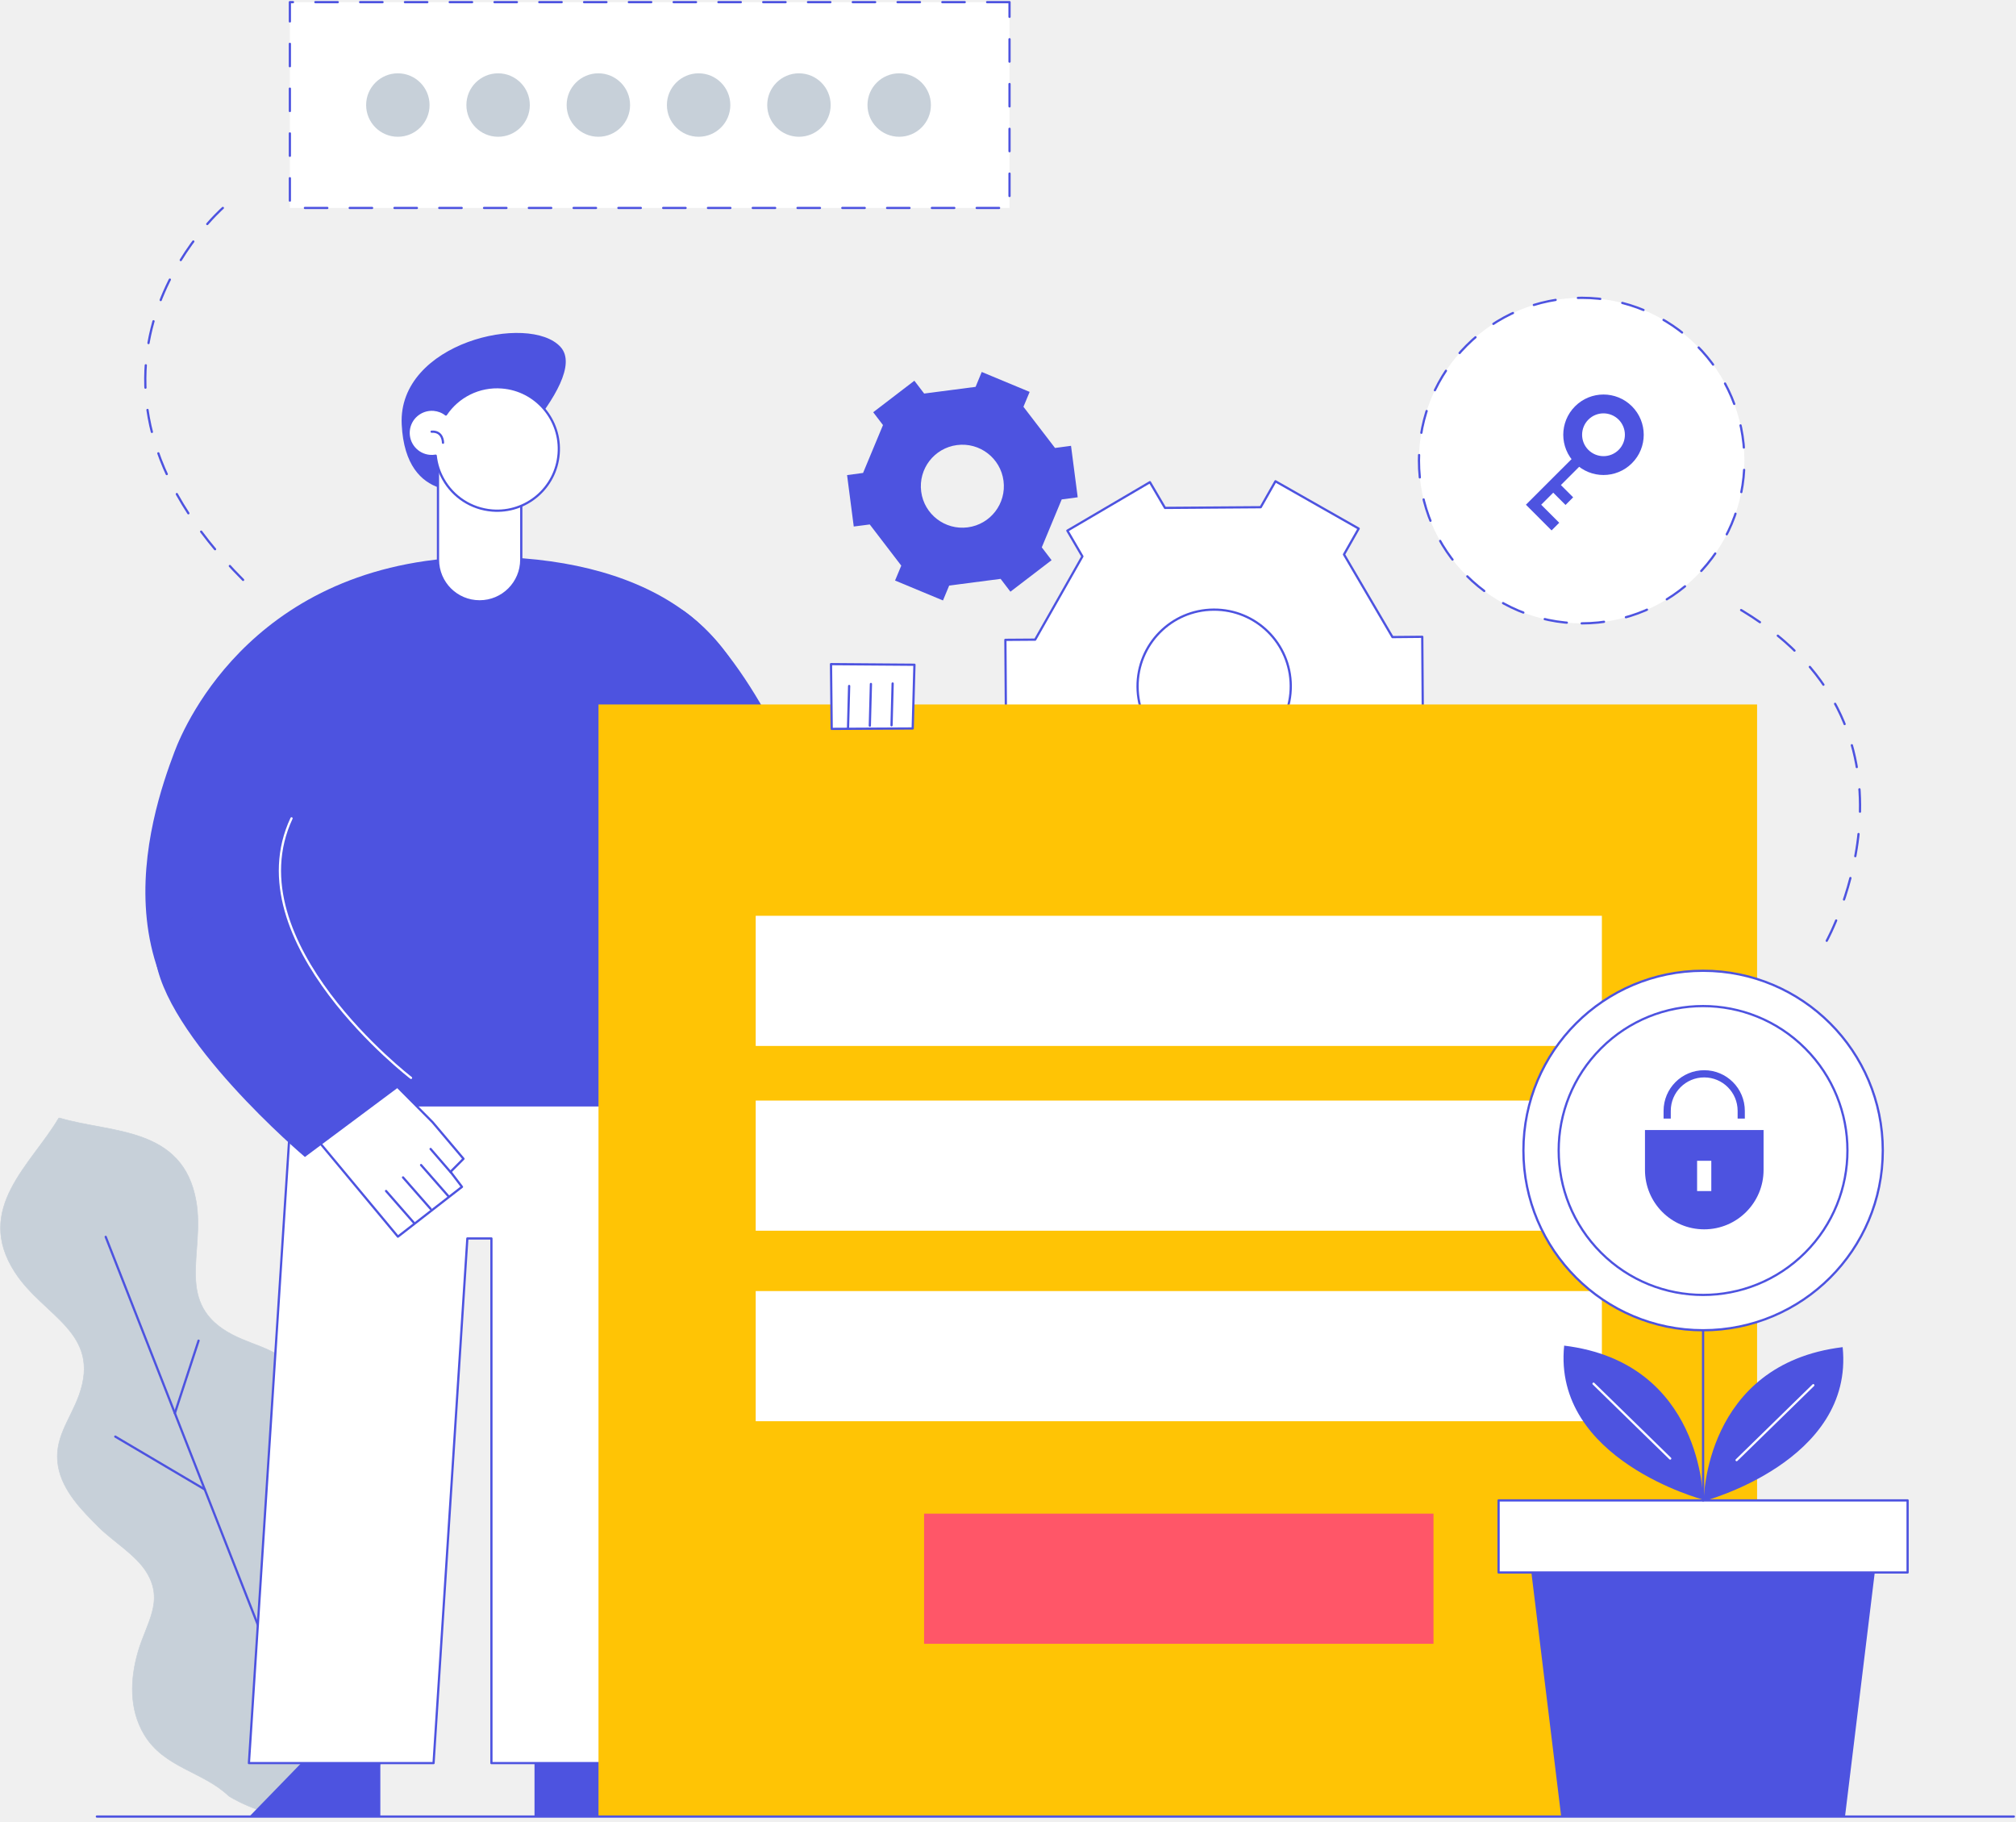
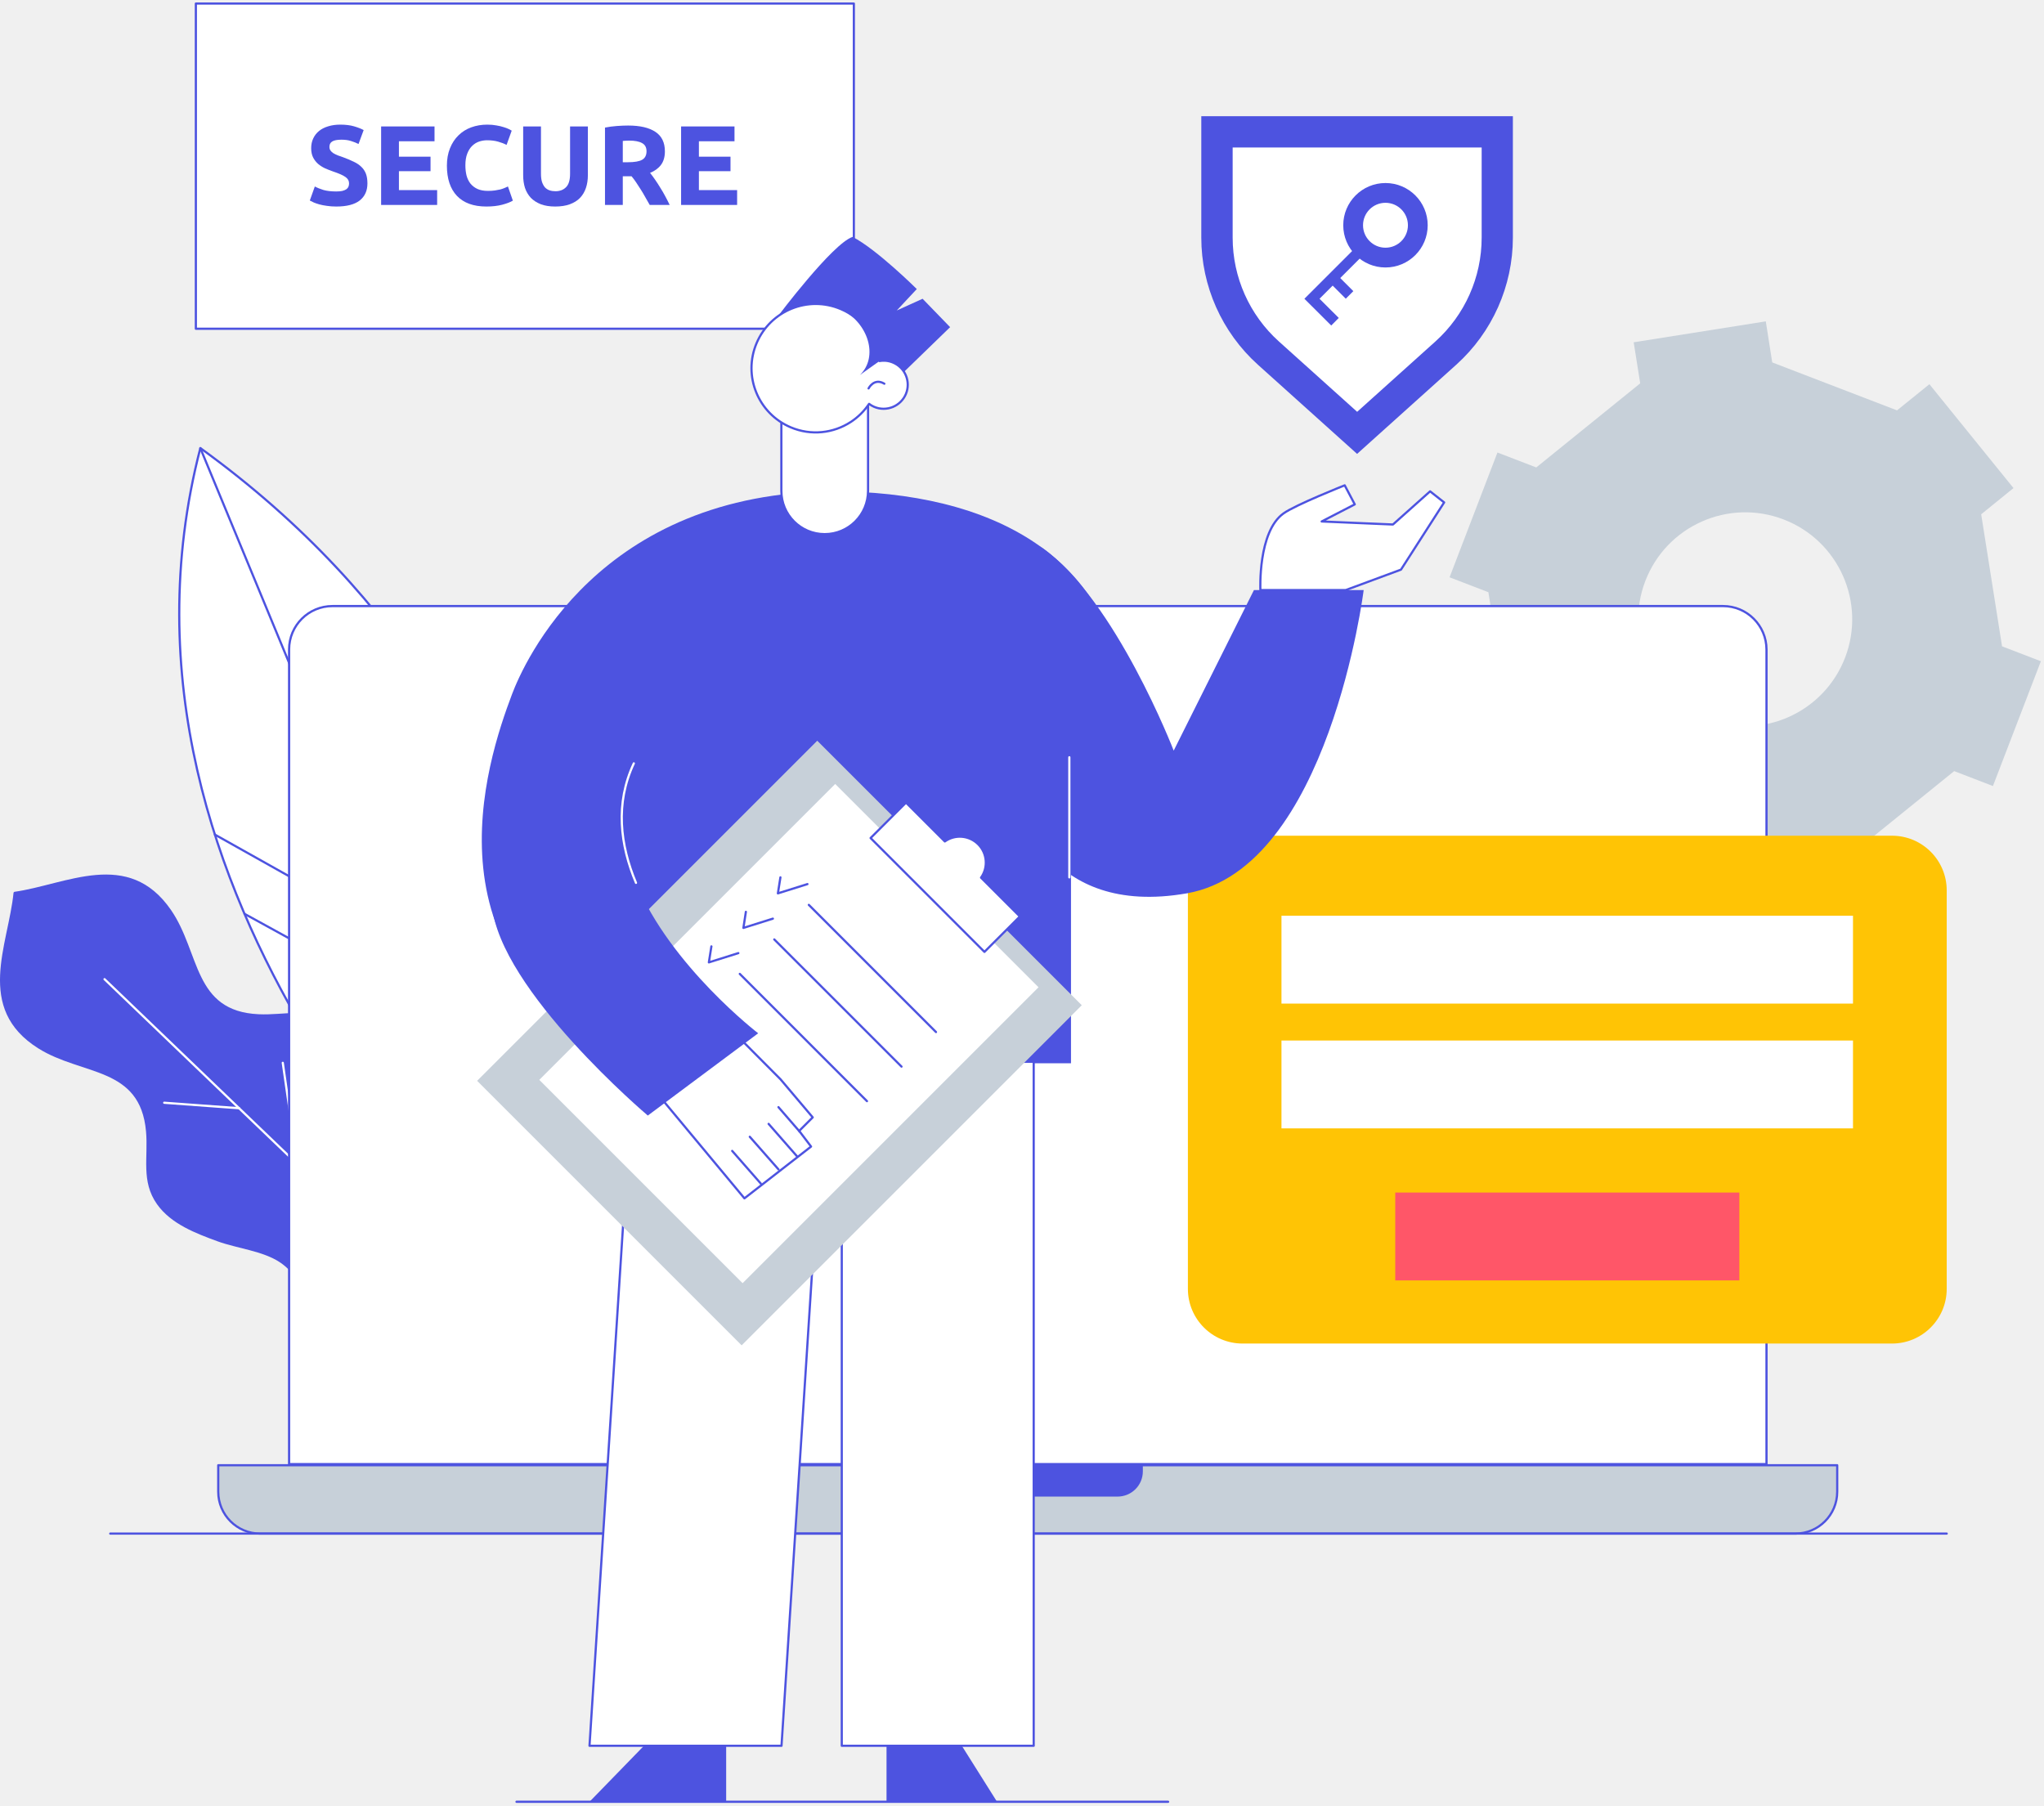
- <svg xmlns="http://www.w3.org/2000/svg" width="560" height="506" viewBox="0 0 560 506" fill="none">
-   <path d="M323.612 141.057L319.417 133.913L296.491 147.379L300.666 154.523L287.546 177.643L279.272 177.701L279.464 204.307L287.738 204.25L301.203 227.178L297.123 234.381L320.241 247.502L324.34 240.319L350.924 240.127L355.119 247.253L378.045 233.787L373.87 226.661L386.99 203.522L395.264 203.464L395.072 176.858L386.798 176.935L373.333 153.987L377.413 146.804L354.295 133.664L350.196 140.866L323.612 141.057Z" fill="white" stroke="#4D53E0" stroke-width="0.622" stroke-miterlimit="10" stroke-linecap="round" stroke-linejoin="round" />
-   <path d="M337.115 169.311C348.875 169.234 358.47 178.678 358.547 190.439C358.624 202.2 349.181 211.797 337.421 211.873C325.661 211.95 316.065 202.507 315.989 190.745C315.912 178.984 325.355 169.388 337.115 169.311Z" fill="white" stroke="#4D53E0" stroke-width="0.622" stroke-miterlimit="10" stroke-linecap="round" stroke-linejoin="round" />
-   <path d="M61.903 57.752C61.903 57.752 9.864 103.226 67.534 161.055" stroke="#4D53E0" stroke-width="0.622" stroke-miterlimit="10" stroke-linecap="round" stroke-linejoin="round" stroke-dasharray="6.22 6.22" />
-   <path d="M16.28 310.579C8.772 323.355 -7.374 335.634 4.194 353.41C12.181 365.669 28.212 370.036 21.968 387.448C19.498 394.344 14.767 399.573 16.184 407.331C17.429 414.093 22.715 419.418 27.37 424.072C31.373 428.076 37.808 431.849 40.777 436.753C45.642 444.741 40.662 450.755 38.364 458.685C36.161 466.252 35.816 474.603 40.011 481.671C45.565 491.019 56.406 491.958 63.55 498.796C63.55 498.796 96.398 520.269 109.843 480.637C113.023 471.27 117.734 462.689 115.455 452.077C113.731 444.051 107.794 438.151 101.033 434.09C93.946 429.838 86.227 428.804 84.35 419.648C83.201 414.035 85.346 406.89 85.557 401.24C85.806 394.65 86.055 387.142 82.378 381.357C78.145 374.691 71.115 374.078 64.603 370.707C48.189 362.183 56.98 348.085 54.491 333.661C50.89 312.763 30.702 314.755 16.51 310.483L16.28 310.579Z" fill="#C7D0D9" stroke="#C7D0D9" stroke-width="0.155" stroke-miterlimit="10" />
-   <path d="M29.362 343.506L92.242 503.815" stroke="#4D53E0" stroke-width="0.622" stroke-miterlimit="10" stroke-linecap="round" stroke-linejoin="round" />
-   <path d="M32.024 398.979L56.866 413.652" stroke="#4D53E0" stroke-width="0.622" stroke-miterlimit="10" stroke-linecap="round" stroke-linejoin="round" />
-   <path d="M80.52 473.952L93.966 451.771" stroke="#4D53E0" stroke-width="0.622" stroke-miterlimit="10" stroke-linecap="round" stroke-linejoin="round" />
-   <path d="M48.572 392.486L55.161 372.335" stroke="#4D53E0" stroke-width="0.622" stroke-miterlimit="10" stroke-linecap="round" stroke-linejoin="round" />
-   <path d="M70.982 307.38H197.737V232.159L70.982 251.103V307.38Z" fill="#4D53E0" />
-   <path d="M69.143 504.619L88.928 484.257H105.649V504.619H69.143Z" fill="#4D53E0" />
-   <path d="M177.991 504.619L165.177 484.257H148.476V504.619H177.991Z" fill="#4D53E0" />
-   <path d="M187.778 306.997V489.659H136.505V343.947H129.82L120.435 489.659H69.143L78.547 343.947L80.941 306.997H187.778Z" fill="white" stroke="#4D53E0" stroke-width="0.616" stroke-miterlimit="10" stroke-linecap="round" stroke-linejoin="round" />
-   <path d="M212.198 216.739C212.198 174.502 179.868 155.673 137.654 154.677C136.792 154.657 135.911 154.638 135.03 154.638C71.518 154.638 51.484 200.802 48.477 208.77C41.773 226.508 22.927 282.134 83.661 307.859C101.933 315.598 114.996 296.826 124.745 291.807C141.753 283.053 147.882 280.87 147.882 280.87L212.198 216.739Z" fill="#4D53E0" />
-   <path d="M184.062 237.771C184.062 237.771 190.842 268.649 228.708 261.983C266.574 255.317 255.503 197.067 255.503 197.067H226.199L225.126 223.864C225.126 223.864 209.593 183.581 190.114 169.771C178.259 161.362 184.062 237.771 184.062 237.771Z" fill="#4D53E0" />
-   <path d="M197.278 225.665V257.711" stroke="white" stroke-width="0.622" stroke-miterlimit="10" stroke-linecap="round" stroke-linejoin="round" />
-   <path d="M109.518 300.944L120.167 311.671L128.748 321.823L125.147 325.443L128.326 329.619L110.533 343.449L87.396 315.655L109.518 300.944Z" fill="white" stroke="#4D53E0" stroke-width="0.622" stroke-miterlimit="10" stroke-linecap="round" stroke-linejoin="round" />
-   <path d="M124.611 332.282L116.969 323.566" stroke="#4D53E0" stroke-width="0.622" stroke-miterlimit="10" stroke-linecap="round" stroke-linejoin="round" />
-   <path d="M119.612 335.73L111.95 326.995" stroke="#4D53E0" stroke-width="0.622" stroke-miterlimit="10" stroke-linecap="round" stroke-linejoin="round" />
-   <path d="M114.881 339.503L107.239 330.768" stroke="#4D53E0" stroke-width="0.622" stroke-miterlimit="10" stroke-linecap="round" stroke-linejoin="round" />
-   <path d="M125.243 325.616L119.612 319.103" stroke="#4D53E0" stroke-width="0.622" stroke-miterlimit="10" stroke-linecap="round" stroke-linejoin="round" />
-   <path d="M80.98 227.274C64.91 261.581 114.172 299.354 114.172 299.354L84.696 321.325C84.696 321.325 45.087 287.804 43.057 265.124" fill="#4D53E0" />
-   <path d="M131.468 135.847C131.468 135.847 112.698 140.713 111.587 117.88C110.457 95.066 147.097 86.83 155.716 96.369C164.334 105.908 131.468 135.847 131.468 135.847Z" fill="#4D53E0" />
-   <path d="M133.23 167.012C139.627 167.012 144.798 161.821 144.798 155.443V117.822H121.661V155.443C121.661 161.841 126.832 167.012 133.23 167.012Z" fill="white" stroke="#4D53E0" stroke-width="0.622" stroke-miterlimit="10" stroke-linecap="round" stroke-linejoin="round" />
-   <path d="M113.521 119.7C113.234 123.243 115.877 126.346 119.42 126.634C119.976 126.672 120.512 126.653 121.029 126.557C121.278 128.913 122.025 131.154 123.155 133.127C125.856 137.916 130.816 141.306 136.716 141.785C146.158 142.551 154.432 135.502 155.179 126.059C155.945 116.616 148.897 108.341 139.455 107.594C133.057 107.076 127.196 110.141 123.864 115.122C122.925 114.375 121.757 113.915 120.474 113.8C116.911 113.532 113.808 116.156 113.521 119.7Z" fill="white" stroke="#4D53E0" stroke-width="0.622" stroke-miterlimit="10" stroke-linecap="round" stroke-linejoin="round" />
-   <path d="M123.059 122.956C123.059 122.956 123.117 119.7 119.899 119.891" stroke="#4D53E0" stroke-width="0.622" stroke-miterlimit="10" stroke-linecap="round" stroke-linejoin="round" />
-   <path d="M488.08 195.649H166.25V504.619H488.08V195.649Z" fill="#FFC405" />
-   <path d="M230.834 184.443L231.026 202.43L253.531 202.315L254.01 184.616L230.834 184.443Z" fill="white" stroke="#4D53E0" stroke-width="0.622" stroke-miterlimit="10" stroke-linecap="round" stroke-linejoin="round" />
-   <path d="M235.565 202.123L235.871 190.516" stroke="#4D53E0" stroke-width="0.622" stroke-miterlimit="10" stroke-linecap="round" stroke-linejoin="round" />
-   <path d="M241.618 201.549L241.924 189.96" stroke="#4D53E0" stroke-width="0.622" stroke-miterlimit="10" stroke-linecap="round" stroke-linejoin="round" />
-   <path d="M247.651 201.434L247.957 189.826" stroke="#4D53E0" stroke-width="0.622" stroke-miterlimit="10" stroke-linecap="round" stroke-linejoin="round" />
-   <path d="M80.98 227.274C64.91 261.581 114.172 299.354 114.172 299.354" stroke="white" stroke-width="0.622" stroke-miterlimit="10" stroke-linecap="round" stroke-linejoin="round" />
-   <path d="M444.966 254.34H209.919V290.486H444.966V254.34Z" fill="white" />
-   <path d="M444.966 305.656H209.919V341.802H444.966V305.656Z" fill="white" />
-   <path d="M444.966 358.562H209.919V394.708H444.966V358.562Z" fill="white" />
-   <path d="M398.194 420.375H256.691V456.521H398.194V420.375Z" fill="#FF5668" />
-   <path d="M439.354 173.123C464.318 173.123 484.556 152.883 484.556 127.917C484.556 102.951 464.318 82.711 439.354 82.711C414.39 82.711 394.153 102.951 394.153 127.917C394.153 152.883 414.39 173.123 439.354 173.123Z" fill="white" stroke="#4D53E0" stroke-width="0.622" stroke-miterlimit="10" stroke-linecap="round" stroke-linejoin="round" stroke-dasharray="6.22 6.22" />
-   <path d="M26.91 504.504H559.406" stroke="#4D53E0" stroke-width="0.622" stroke-miterlimit="10" stroke-linecap="round" stroke-linejoin="round" />
-   <path d="M512.5 504.504H433.666L422.94 416.698H523.207L512.5 504.504Z" fill="#4D53E0" />
-   <path d="M529.891 416.698H416.275V436.715H529.891V416.698Z" fill="white" stroke="#4D53E0" stroke-width="0.622" stroke-miterlimit="10" stroke-linecap="round" stroke-linejoin="round" />
-   <path d="M473.083 416.698V327.225" stroke="#4D53E0" stroke-width="0.622" stroke-miterlimit="10" stroke-linecap="round" stroke-linejoin="round" />
-   <path d="M473.083 369.442C500.65 369.442 522.996 347.093 522.996 319.524C522.996 291.956 500.65 269.607 473.083 269.607C445.517 269.607 423.17 291.956 423.17 319.524C423.17 347.093 445.517 369.442 473.083 369.442Z" fill="white" stroke="#4D53E0" stroke-width="0.622" stroke-miterlimit="10" stroke-linecap="round" stroke-linejoin="round" />
-   <path d="M501.432 347.886C517.094 332.222 517.094 306.826 501.432 291.162C485.769 275.498 460.376 275.498 444.713 291.162C429.05 306.826 429.05 332.222 444.713 347.886C460.376 363.55 485.769 363.55 501.432 347.886Z" fill="white" stroke="#4D53E0" stroke-width="0.616" stroke-miterlimit="10" stroke-linecap="round" stroke-linejoin="round" />
-   <path d="M473.083 416.487C473.083 416.487 473.083 378.426 434.489 373.714C431.272 405.454 473.083 416.487 473.083 416.487Z" fill="#4D53E0" />
-   <path d="M442.649 384.287L463.947 405.071" stroke="white" stroke-width="0.622" stroke-miterlimit="10" stroke-linecap="round" stroke-linejoin="round" />
-   <path d="M473.256 416.908C473.256 416.908 473.256 378.848 511.849 374.135C515.086 405.875 473.256 416.908 473.256 416.908Z" fill="#4D53E0" />
-   <path d="M503.69 384.709L482.392 405.511" stroke="white" stroke-width="0.622" stroke-miterlimit="10" stroke-linecap="round" stroke-linejoin="round" />
-   <path d="M456.937 313.835V324.926C456.937 334.044 464.273 341.419 473.39 341.419C482.506 341.419 489.88 334.025 489.88 324.926V313.835H456.937ZM475.362 330.788H471.417V322.379H475.362V330.788Z" fill="#4D53E0" />
-   <path d="M483.675 310.656V308.51C483.675 302.84 479.078 298.224 473.39 298.224C467.72 298.224 463.104 302.821 463.104 308.51V310.656" stroke="#4D53E0" stroke-width="2" stroke-miterlimit="10" />
-   <path d="M507.425 261.274C507.425 261.274 540.598 201.434 481.338 168.085" stroke="#4D53E0" stroke-width="0.622" stroke-miterlimit="10" stroke-linecap="round" stroke-linejoin="round" stroke-dasharray="6.22 6.22" />
-   <path d="M299.364 138.107L297.506 123.818L293.063 124.412L284.29 112.976L286.014 108.839L272.703 103.303L270.998 107.44L256.71 109.298L253.99 105.736L242.556 114.489L245.275 118.052L239.74 131.346L235.297 131.94L237.154 146.229L241.598 145.655L250.351 157.09L248.627 161.228L261.939 166.763L263.662 162.626L277.951 160.768L280.67 164.331L292.105 155.577L289.385 152.014L294.92 138.701L299.364 138.107ZM268.815 146.459C262.494 147.283 256.71 142.839 255.886 136.537C255.063 130.216 259.506 124.431 265.827 123.607C272.147 122.783 277.932 127.227 278.755 133.549C279.579 139.851 275.135 145.635 268.815 146.459Z" fill="#4D53E0" />
-   <path d="M280.422 0.594H80.52V57.752H280.422V0.594Z" fill="white" stroke="#4D53E0" stroke-width="0.622" stroke-miterlimit="10" stroke-linecap="round" stroke-linejoin="round" stroke-dasharray="6.22 6.22" />
-   <path d="M110.514 37.984C115.38 37.984 119.324 34.039 119.324 29.173C119.324 24.307 115.38 20.362 110.514 20.362C105.648 20.362 101.703 24.307 101.703 29.173C101.703 34.039 105.648 37.984 110.514 37.984Z" fill="#C7D0D9" />
-   <path d="M138.362 37.984C143.228 37.984 147.173 34.039 147.173 29.173C147.173 24.307 143.228 20.362 138.362 20.362C133.497 20.362 129.552 24.307 129.552 29.173C129.552 34.039 133.497 37.984 138.362 37.984Z" fill="#C7D0D9" />
-   <path d="M166.211 37.984C171.077 37.984 175.022 34.039 175.022 29.173C175.022 24.307 171.077 20.362 166.211 20.362C161.345 20.362 157.401 24.307 157.401 29.173C157.401 34.039 161.345 37.984 166.211 37.984Z" fill="#C7D0D9" />
-   <path d="M194.06 37.984C198.926 37.984 202.87 34.039 202.87 29.173C202.87 24.307 198.926 20.362 194.06 20.362C189.194 20.362 185.25 24.307 185.25 29.173C185.25 34.039 189.194 37.984 194.06 37.984Z" fill="#C7D0D9" />
-   <path d="M221.928 37.984C226.794 37.984 230.738 34.039 230.738 29.173C230.738 24.307 226.794 20.362 221.928 20.362C217.062 20.362 213.117 24.307 213.117 29.173C213.117 34.039 217.062 37.984 221.928 37.984Z" fill="#C7D0D9" />
-   <path d="M258.587 29.173C258.587 34.038 254.641 37.984 249.777 37.984C244.912 37.984 240.966 34.038 240.966 29.173C240.966 24.308 244.912 20.362 249.777 20.362C254.641 20.362 258.587 24.308 258.587 29.173Z" fill="#C7D0D9" />
-   <path d="M453.317 128.645C448.95 133.012 441.883 133.012 437.516 128.645C433.149 124.278 433.149 117.209 437.516 112.842C441.883 108.475 448.95 108.475 453.317 112.842C457.684 117.209 457.684 124.297 453.317 128.645Z" fill="#4D53E0" />
-   <path d="M445.426 120.753L425.986 140.176L432.057 146.248" stroke="#4D53E0" stroke-width="3" stroke-miterlimit="10" />
-   <path d="M435.926 139.18L431.463 134.717" stroke="#4D53E0" stroke-width="3" stroke-miterlimit="10" />
-   <path d="M449.621 124.948C447.303 127.266 443.549 127.266 441.212 124.948C438.895 122.63 438.895 118.876 441.212 116.539C443.53 114.221 447.284 114.221 449.621 116.539C451.938 118.876 451.938 122.63 449.621 124.948Z" fill="white" />
+ <svg xmlns="http://www.w3.org/2000/svg" width="574" height="507" viewBox="0 0 574 507" fill="none">
+   <path d="M239.781 1H55V92.323H239.781V1Z" fill="white" stroke="#4D53E0" stroke-width="0.616" stroke-miterlimit="10" stroke-linecap="round" stroke-linejoin="round" />
+   <path d="M4.012 250.459C18.616 248.405 36.046 238.174 48.026 255.564C56.284 267.564 54.209 283.978 72.616 284.832C79.918 285.178 86.507 282.798 93.118 287.049C98.874 290.751 101.782 297.646 104.284 303.707C106.44 308.914 107.497 316.256 110.874 320.853C116.386 328.358 123.789 326.06 131.986 326.955C139.776 327.809 147.606 330.656 152.508 337.185C158.996 345.829 155.762 356.182 159.342 365.355C159.342 365.355 166.644 403.735 125.071 401.091C115.247 400.46 105.565 401.559 96.657 395.416C89.924 390.779 86.752 383.07 85.572 375.321C84.352 367.185 86.325 359.68 78.596 354.494C73.857 351.321 66.494 350.568 61.185 348.636C55.023 346.379 48.026 343.755 44.08 338.162C39.544 331.734 41.66 325.043 41.009 317.761C39.382 299.415 23.07 302.161 10.744 294.412C-7.134 283.165 2.365 265.347 3.809 250.663L4.012 250.459Z" fill="#4D53E0" />
+   <path d="M29.355 274.988L159.667 399.992" stroke="white" stroke-width="0.616" stroke-miterlimit="10" stroke-linecap="round" stroke-linejoin="round" />
+   <path d="M79.409 298.48L83.497 326.914" stroke="white" stroke-width="0.616" stroke-miterlimit="10" stroke-linecap="round" stroke-linejoin="round" />
+   <path d="M130.013 371.558L104.508 375.504" stroke="white" stroke-width="0.616" stroke-miterlimit="10" stroke-linecap="round" stroke-linejoin="round" />
+   <path d="M67.165 311.233L46.114 309.687" stroke="white" stroke-width="0.616" stroke-miterlimit="10" stroke-linecap="round" stroke-linejoin="round" />
+   <path d="M158.773 336.168C158.773 336.168 173.661 210.737 56.264 125.841C23.03 253.998 140.366 358.338 140.366 358.338L158.773 336.168Z" fill="white" stroke="#4D53E0" stroke-width="0.616" stroke-miterlimit="10" stroke-linecap="round" stroke-linejoin="round" />
+   <path d="M108.657 175.957L101.335 234.838" stroke="#4D53E0" stroke-width="0.616" stroke-miterlimit="10" stroke-linecap="round" stroke-linejoin="round" />
+   <path d="M113.437 264.168L60.352 234.391" stroke="#4D53E0" stroke-width="0.616" stroke-miterlimit="10" stroke-linecap="round" stroke-linejoin="round" />
+   <path d="M68.67 256.642L122.589 286.256" stroke="#4D53E0" stroke-width="0.616" stroke-miterlimit="10" stroke-linecap="round" stroke-linejoin="round" />
+   <path d="M56.263 125.862L148.806 349.714" stroke="#4D53E0" stroke-width="0.616" stroke-miterlimit="10" stroke-linecap="round" stroke-linejoin="round" />
+   <path d="M562.219 181.509L556.361 144.431L565.433 137.068L541.819 107.902L532.727 115.245L497.683 101.78L495.873 90.248L458.774 96.126L460.605 107.658L431.418 131.272L420.516 127.082L407.072 162.126L417.974 166.316L423.832 203.394L414.76 210.757L438.374 239.923L447.466 232.581L482.51 246.045L484.32 257.578L521.419 251.7L519.588 240.167L548.775 216.554L559.656 220.744L573.121 185.699L562.219 181.509ZM518.144 184.682C512.185 200.16 494.815 207.91 479.337 201.95C463.839 196.011 456.11 178.621 462.049 163.143C468.008 147.665 485.378 139.936 500.856 145.875C516.354 151.814 524.083 169.204 518.144 184.682Z" fill="#C7D0D9" />
+   <path d="M93.362 170.206H483.873C490.597 170.206 496.052 175.661 496.072 182.385V411.174H81.184V182.384C81.184 175.661 86.638 170.206 93.362 170.206Z" fill="white" stroke="#4D53E0" stroke-width="0.62" />
+   <path d="M477.263 187.042H99.972V394.338H477.263V187.042Z" fill="white" />
+   <path d="M504.172 430.685H73.043C66.555 430.685 61.287 425.417 61.287 418.928V411.484H515.928V418.928C515.928 425.417 510.68 430.685 504.172 430.685Z" fill="#C7D0D9" stroke="#4D53E0" stroke-width="0.616" stroke-miterlimit="10" stroke-linecap="round" stroke-linejoin="round" />
+   <path d="M313.838 420.291H263.377C259.471 420.291 256.299 417.118 256.299 413.213V411.484H320.936V413.213C320.936 417.118 317.763 420.291 313.838 420.291Z" fill="#4D53E0" />
+   <path d="M531.324 377.314H348.943C340.462 377.314 333.587 370.44 333.587 361.958V250.052C333.587 241.571 340.462 234.696 348.943 234.696H531.324C539.806 234.696 546.68 241.571 546.68 250.052V361.958C546.68 370.44 539.785 377.314 531.324 377.314Z" fill="#FFC405" />
+   <path d="M30.961 430.684H546.68" stroke="#4D53E0" stroke-width="0.616" stroke-miterlimit="10" stroke-linecap="round" stroke-linejoin="round" />
+   <path d="M167.478 298.602H300.76V219.503L167.478 239.415V298.602Z" fill="#4D53E0" />
+   <path d="M218.447 88.824C218.447 88.824 233.783 68.404 239.417 66.533C246.108 69.909 257.457 81.177 257.457 81.177L251.824 87.197L259.085 83.902L266.813 91.875L240.678 117.218L218.447 88.824Z" fill="#4D53E0" />
+   <path d="M353.947 165.706C353.947 165.706 353.194 149.354 360.435 144.187C363.852 141.747 377.622 136.296 377.622 136.296L380.449 141.645L371.154 146.445L391.167 147.299L401.601 137.984L405.547 141.096L393.425 159.971L377.927 165.706H353.947Z" fill="white" stroke="#4D53E0" stroke-width="0.616" stroke-miterlimit="10" stroke-linecap="round" stroke-linejoin="round" />
+   <path d="M165.545 506L186.352 484.604H203.925V506H165.545Z" fill="#4D53E0" />
+   <path d="M279.993 506L266.529 484.604H248.956V506H279.993Z" fill="#4D53E0" />
+   <path d="M290.285 298.195V490.278H236.387V337.063H229.349L219.464 490.278H165.545L175.43 337.063L177.952 298.195H290.285Z" fill="white" stroke="#4D53E0" stroke-width="0.616" stroke-miterlimit="10" stroke-linecap="round" stroke-linejoin="round" />
+   <path d="M315.974 203.293C315.974 158.893 281.967 139.083 237.567 138.025C236.651 138.005 235.736 137.984 234.821 137.984C168.047 137.984 146.976 186.534 143.803 194.914C136.766 213.565 116.935 272.06 180.8 299.111C200.021 307.247 213.749 287.518 224 282.229C241.878 273.036 248.326 270.717 248.326 270.717L315.974 203.293Z" fill="#4D53E0" />
+   <path d="M303.784 282.302L229.502 208.02L133.992 303.529L208.274 377.811L303.784 282.302Z" fill="#C7D0D9" />
+   <path d="M291.639 277.26L234.544 220.164L151.446 303.262L208.541 360.358L291.639 277.26Z" fill="white" />
+   <path d="M286.401 257.375L276.455 267.321L244.482 235.348L254.428 225.402L265.33 236.304C268.177 234.27 272.143 234.554 274.706 237.097C277.248 239.639 277.533 243.626 275.499 246.473L286.401 257.375Z" fill="white" stroke="#4D53E0" stroke-width="0.616" stroke-miterlimit="10" stroke-linecap="round" stroke-linejoin="round" />
+   <path d="M219.159 246.392L218.447 250.887L226.746 248.284" stroke="#4D53E0" stroke-width="0.616" stroke-miterlimit="10" stroke-linecap="round" stroke-linejoin="round" />
+   <path d="M227.132 254.12L262.848 289.836" stroke="#4D53E0" stroke-width="0.616" stroke-miterlimit="10" stroke-linecap="round" stroke-linejoin="round" />
+   <path d="M209.458 256.073L208.766 260.589L217.044 257.985" stroke="#4D53E0" stroke-width="0.616" stroke-miterlimit="10" stroke-linecap="round" stroke-linejoin="round" />
+   <path d="M217.43 263.822L253.166 299.538" stroke="#4D53E0" stroke-width="0.616" stroke-miterlimit="10" stroke-linecap="round" stroke-linejoin="round" />
+   <path d="M199.776 265.775L199.064 270.27L207.342 267.667" stroke="#4D53E0" stroke-width="0.616" stroke-miterlimit="10" stroke-linecap="round" stroke-linejoin="round" />
+   <path d="M207.749 273.504L243.465 309.24" stroke="#4D53E0" stroke-width="0.616" stroke-miterlimit="10" stroke-linecap="round" stroke-linejoin="round" />
+   <path d="M231.586 150.005C238.318 150.005 243.769 144.554 243.769 137.822V98.262H219.423V137.822C219.403 144.554 224.854 150.005 231.586 150.005Z" fill="white" stroke="#4D53E0" stroke-width="0.616" stroke-miterlimit="10" stroke-linecap="round" stroke-linejoin="round" />
+   <path d="M254.386 110.669C252.922 114.106 248.956 115.713 245.518 114.269C244.99 114.045 244.502 113.76 244.054 113.414C242.671 115.489 240.901 117.218 238.888 118.519C234.047 121.672 227.762 122.425 222.047 120.004C212.874 116.119 208.583 105.543 212.467 96.37C216.352 87.197 226.929 82.906 236.101 86.79C242.325 89.414 246.291 95.129 246.983 101.394C248.224 101.17 249.546 101.292 250.786 101.821C254.224 103.265 255.83 107.231 254.386 110.669Z" fill="white" stroke="#4D53E0" stroke-width="0.616" stroke-miterlimit="10" stroke-linecap="round" stroke-linejoin="round" />
+   <path d="M243.912 109.082C243.912 109.082 245.437 106.011 248.346 107.76" stroke="#4D53E0" stroke-width="0.616" stroke-miterlimit="10" stroke-linecap="round" stroke-linejoin="round" />
+   <path d="M286.4 225.401C286.4 225.401 293.539 257.883 333.363 250.866C373.187 243.849 382.95 165.706 382.95 165.706H352.136L329.6 210.798C329.6 210.798 313.248 168.431 292.787 153.93C280.298 145.062 286.4 225.401 286.4 225.401Z" fill="#4D53E0" />
+   <path d="M300.292 212.669V246.392" stroke="white" stroke-width="0.616" stroke-miterlimit="10" stroke-linecap="round" stroke-linejoin="round" />
+   <path d="M236.102 86.79C243.912 90.675 246.76 100.255 241.471 105.319C246.983 101.394 246.983 101.394 246.983 101.394L255.77 95.821C255.77 95.821 239.234 83.658 236.102 86.79Z" fill="#4D53E0" />
+   <path d="M207.993 291.85L219.2 303.117L228.23 313.796L224.427 317.599L227.763 321.992L209.051 336.535L184.745 307.307L207.993 291.85Z" fill="white" stroke="#4D53E0" stroke-width="0.616" stroke-miterlimit="10" stroke-linecap="round" stroke-linejoin="round" />
+   <path d="M223.878 324.799L215.844 315.626" stroke="#4D53E0" stroke-width="0.616" stroke-miterlimit="10" stroke-linecap="round" stroke-linejoin="round" />
+   <path d="M218.61 328.399L210.556 319.246" stroke="#4D53E0" stroke-width="0.616" stroke-miterlimit="10" stroke-linecap="round" stroke-linejoin="round" />
+   <path d="M213.647 332.385L205.613 323.212" stroke="#4D53E0" stroke-width="0.616" stroke-miterlimit="10" stroke-linecap="round" stroke-linejoin="round" />
+   <path d="M224.549 317.782L218.61 310.927" stroke="#4D53E0" stroke-width="0.616" stroke-miterlimit="10" stroke-linecap="round" stroke-linejoin="round" />
+   <path d="M177.993 214.378C172.704 225.646 174.128 237.28 178.603 247.937C188.406 271.388 212.915 290.182 212.915 290.182L181.918 313.287C181.918 313.287 140.284 278.039 138.148 254.181" fill="#4D53E0" />
+   <path d="M177.993 214.378C172.705 225.646 174.128 237.28 178.603 247.937" stroke="white" stroke-width="0.616" stroke-miterlimit="10" stroke-linecap="round" stroke-linejoin="round" />
+   <path d="M94.434 53.769C95.139 53.769 95.716 53.716 96.164 53.61C96.634 53.483 97.008 53.324 97.286 53.133C97.564 52.921 97.756 52.677 97.863 52.401C97.969 52.125 98.023 51.818 98.023 51.479C98.023 50.758 97.681 50.164 96.998 49.697C96.314 49.209 95.139 48.69 93.473 48.138C92.746 47.884 92.02 47.597 91.294 47.279C90.567 46.94 89.916 46.526 89.339 46.039C88.762 45.53 88.292 44.925 87.929 44.225C87.566 43.504 87.385 42.635 87.385 41.617C87.385 40.599 87.577 39.687 87.961 38.881C88.346 38.054 88.891 37.354 89.596 36.782C90.3 36.209 91.155 35.774 92.159 35.477C93.163 35.159 94.295 35 95.555 35C97.051 35 98.343 35.159 99.433 35.477C100.522 35.795 101.419 36.145 102.124 36.527L100.682 40.44C100.063 40.122 99.369 39.846 98.6 39.613C97.852 39.358 96.944 39.231 95.876 39.231C94.68 39.231 93.814 39.401 93.281 39.74C92.768 40.058 92.511 40.556 92.511 41.235C92.511 41.638 92.608 41.977 92.8 42.253C92.992 42.529 93.259 42.783 93.601 43.017C93.964 43.229 94.37 43.43 94.819 43.621C95.288 43.791 95.801 43.971 96.357 44.162C97.51 44.586 98.514 45.01 99.369 45.434C100.223 45.837 100.928 46.314 101.484 46.866C102.06 47.417 102.488 48.064 102.765 48.806C103.043 49.549 103.182 50.45 103.182 51.51C103.182 53.568 102.456 55.169 101.003 56.314C99.55 57.438 97.361 58 94.434 58C93.451 58 92.565 57.936 91.774 57.809C90.984 57.703 90.279 57.565 89.66 57.396C89.061 57.226 88.538 57.046 88.09 56.855C87.662 56.664 87.299 56.484 87 56.314L88.41 52.369C89.072 52.73 89.884 53.059 90.845 53.355C91.828 53.631 93.024 53.769 94.434 53.769Z" fill="#4D53E0" />
+   <path d="M107.028 57.555V35.509H122.024V39.676H112.027V44.003H120.903V48.075H112.027V53.387H122.761V57.555H107.028Z" fill="#4D53E0" />
+   <path d="M136.586 58C132.976 58 130.22 57.003 128.319 55.01C126.439 53.016 125.499 50.185 125.499 46.516C125.499 44.692 125.788 43.07 126.364 41.649C126.941 40.206 127.732 38.998 128.736 38.022C129.74 37.025 130.936 36.273 132.324 35.764C133.713 35.255 135.219 35 136.843 35C137.782 35 138.637 35.074 139.406 35.223C140.175 35.35 140.848 35.509 141.425 35.7C142.001 35.87 142.482 36.05 142.867 36.241C143.251 36.431 143.529 36.58 143.7 36.686L142.258 40.694C141.574 40.334 140.773 40.026 139.855 39.772C138.957 39.517 137.932 39.39 136.778 39.39C136.009 39.39 135.251 39.517 134.503 39.772C133.777 40.026 133.126 40.44 132.549 41.012C131.993 41.564 131.545 42.285 131.203 43.176C130.861 44.066 130.69 45.148 130.69 46.42C130.69 47.438 130.797 48.393 131.011 49.283C131.246 50.153 131.609 50.906 132.1 51.542C132.613 52.178 133.275 52.687 134.087 53.069C134.899 53.43 135.881 53.61 137.035 53.61C137.761 53.61 138.413 53.568 138.989 53.483C139.566 53.398 140.079 53.302 140.528 53.196C140.976 53.069 141.371 52.931 141.713 52.783C142.055 52.634 142.365 52.496 142.642 52.369L144.02 56.346C143.315 56.77 142.322 57.152 141.04 57.491C139.758 57.83 138.274 58 136.586 58Z" fill="#4D53E0" />
+   <path d="M155.922 58C154.363 58 153.017 57.788 151.885 57.364C150.753 56.918 149.813 56.314 149.065 55.55C148.339 54.766 147.794 53.843 147.431 52.783C147.089 51.701 146.918 50.514 146.918 49.22V35.509H151.917V48.806C151.917 49.697 152.013 50.461 152.205 51.097C152.419 51.712 152.697 52.221 153.038 52.624C153.402 53.005 153.829 53.281 154.32 53.451C154.833 53.621 155.388 53.705 155.986 53.705C157.204 53.705 158.187 53.334 158.934 52.592C159.703 51.85 160.088 50.588 160.088 48.806V35.509H165.087V49.22C165.087 50.514 164.905 51.701 164.542 52.783C164.179 53.864 163.623 54.798 162.876 55.582C162.128 56.346 161.177 56.94 160.024 57.364C158.87 57.788 157.503 58 155.922 58Z" fill="#4D53E0" />
+   <path d="M176.399 35.255C179.731 35.255 182.284 35.848 184.057 37.036C185.83 38.202 186.717 40.026 186.717 42.508C186.717 44.056 186.354 45.318 185.627 46.293C184.922 47.248 183.897 48.001 182.551 48.552C183 49.103 183.47 49.739 183.961 50.461C184.452 51.16 184.933 51.903 185.403 52.687C185.894 53.451 186.364 54.257 186.813 55.105C187.262 55.932 187.678 56.749 188.063 57.555H182.455C182.049 56.834 181.633 56.102 181.205 55.36C180.8 54.617 180.372 53.896 179.924 53.196C179.496 52.496 179.069 51.839 178.642 51.224C178.215 50.588 177.787 50.015 177.36 49.506H174.893V57.555H169.894V35.827C170.984 35.615 172.105 35.467 173.259 35.382C174.434 35.297 175.48 35.255 176.399 35.255ZM176.687 39.486C176.324 39.486 175.993 39.496 175.694 39.517C175.416 39.538 175.149 39.56 174.893 39.581V45.562H176.303C178.183 45.562 179.528 45.328 180.34 44.862C181.152 44.395 181.558 43.6 181.558 42.476C181.558 41.394 181.141 40.631 180.308 40.185C179.496 39.719 178.289 39.486 176.687 39.486Z" fill="#4D53E0" />
+   <path d="M191.267 57.555V35.509H206.263V39.676H196.266V44.003H205.141V48.075H196.266V53.387H207V57.555H191.267Z" fill="#4D53E0" />
+   <path d="M520.361 257.171H359.865V281.842H520.361V257.171Z" fill="white" />
+   <path d="M520.361 292.215H359.865V316.887H520.361V292.215Z" fill="white" />
+   <path d="M488.449 334.907H391.818V359.579H488.449V334.907Z" fill="#FF5668" />
+   <path d="M353.256 102.431C343.147 93.34 337.35 80.343 337.35 66.736V32.627H424.849V66.736C424.849 80.323 419.053 93.34 408.944 102.431L381.1 127.469L353.256 102.431Z" fill="#4D53E0" />
+   <path d="M346.137 41.414H416.083V66.736C416.083 77.862 411.364 88.458 403.086 95.903L381.12 115.652L359.154 95.903C350.876 88.458 346.157 77.862 346.157 66.736V41.414H346.137Z" fill="white" />
+   <path d="M389.072 75.116C395.621 75.116 400.93 69.807 400.93 63.258C400.93 56.709 395.621 51.4 389.072 51.4C382.523 51.4 377.214 56.709 377.214 63.258C377.214 69.807 382.523 75.116 389.072 75.116Z" fill="#4D53E0" />
+   <path d="M389.072 63.258L368.428 83.903L374.896 90.35" stroke="#4D53E0" stroke-width="3" stroke-miterlimit="10" />
+   <path d="M378.984 82.825L374.245 78.085" stroke="#4D53E0" stroke-width="3" stroke-miterlimit="10" />
+   <path d="M389.072 69.563C392.554 69.563 395.377 66.74 395.377 63.258C395.377 59.776 392.554 56.953 389.072 56.953C385.59 56.953 382.767 59.776 382.767 63.258C382.767 66.74 385.59 69.563 389.072 69.563Z" fill="white" />
+   <path d="M145.043 506H328.035" stroke="#4D53E0" stroke-width="0.616" stroke-miterlimit="10" stroke-linecap="round" stroke-linejoin="round" />
</svg>
